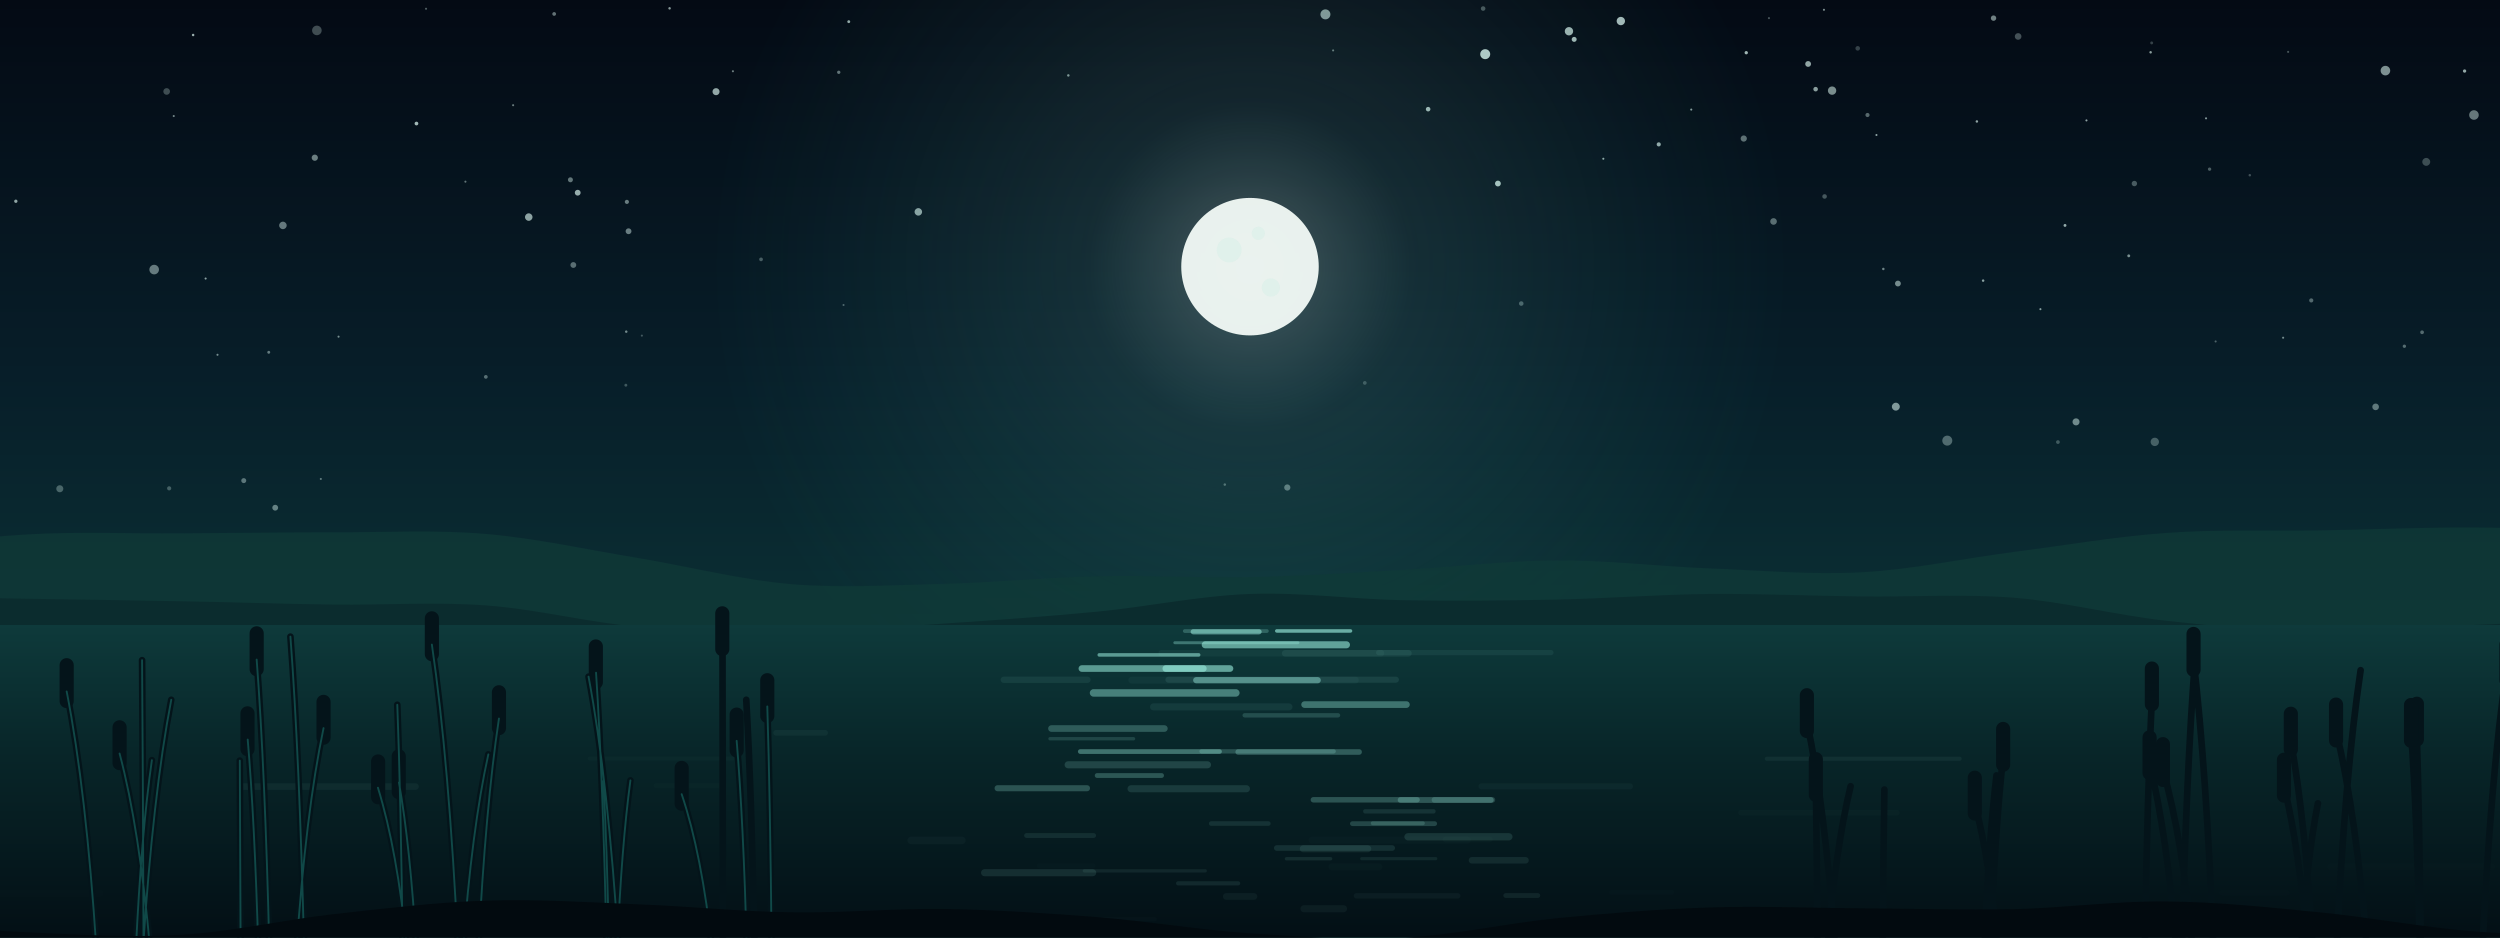
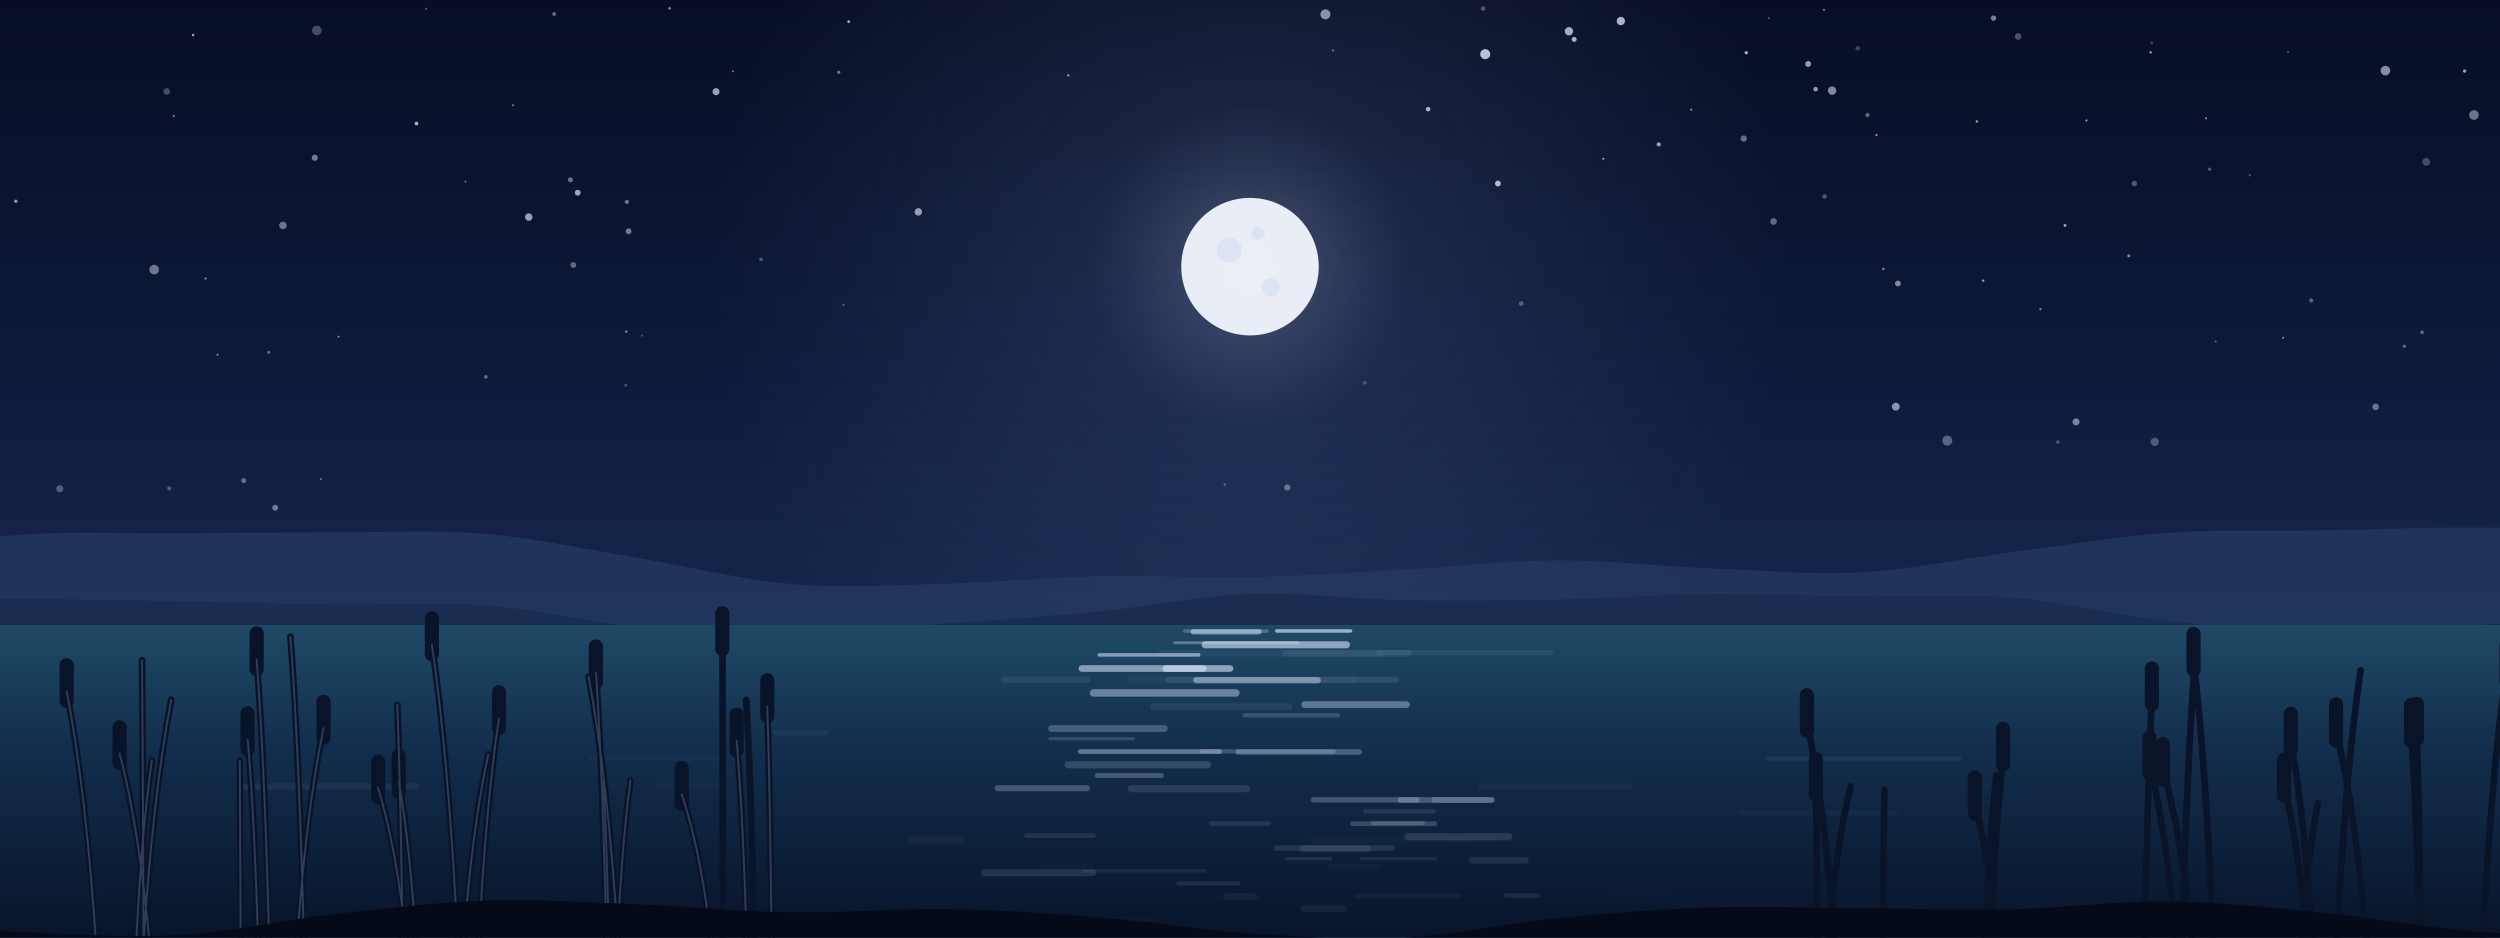
<svg xmlns="http://www.w3.org/2000/svg" viewBox="0 0 1200 450" width="1200" height="450" preserveAspectRatio="xMidYMid slice">
  <defs>
    <linearGradient id="g1" x1="0" y1="0" x2="0" y2="450" gradientUnits="userSpaceOnUse">
-       <stop offset="0" stop-color="#040A14" />
-       <stop offset="0.4" stop-color="#071E29" />
-       <stop offset="0.74" stop-color="#0C3437" />
-       <stop offset="1" stop-color="#134745" />
+       <stop offset="0" stop-color="#070E24" />
+       <stop offset="0.4" stop-color="#0E1A3C" />
+       <stop offset="0.74" stop-color="#182A50" />
+       <stop offset="1" stop-color="#22385E" />
    </linearGradient>
    <radialGradient id="g2" cx="600" cy="128" r="260" gradientUnits="userSpaceOnUse">
-       <stop offset="0" stop-color="#E8FBF5" stop-opacity="0.3" />
-       <stop offset="0.3" stop-color="#8FE0D0" stop-opacity="0.11" />
-       <stop offset="1" stop-color="#2DD4BF" stop-opacity="0" />
+       <stop offset="0" stop-color="#DCE8FF" stop-opacity="0.3" />
+       <stop offset="0.3" stop-color="#9AB0E8" stop-opacity="0.11" />
+       <stop offset="1" stop-color="#9AB0E8" stop-opacity="0" />
    </radialGradient>
    <linearGradient id="g3" x1="0" y1="300" x2="0" y2="450" gradientUnits="userSpaceOnUse">
-       <stop offset="0" stop-color="#0E3A3B" />
-       <stop offset="0.4" stop-color="#082629" />
-       <stop offset="1" stop-color="#030F15" />
+       <stop offset="0" stop-color="#1E4A66" />
+       <stop offset="0.4" stop-color="#122E4C" />
+       <stop offset="1" stop-color="#08142A" />
    </linearGradient>
  </defs>
  <rect width="1200" height="450" fill="url(#g1)" />
-   <g fill="#DDF7F1">
+   <g fill="#EAF0FF">
    <circle cx="28.7" cy="234.6" r="1.7" opacity="0.302" />
    <circle cx="321.4" cy="4" r="0.6" opacity="0.606" />
    <circle cx="92.7" cy="16.8" r="0.6" opacity="0.698" />
    <circle cx="74" cy="129.4" r="2.3" opacity="0.443" />
    <circle cx="587.9" cy="232.6" r="0.6" opacity="0.333" />
    <circle cx="266" cy="6.7" r="0.9" opacity="0.44" />
    <circle cx="796.2" cy="69.3" r="1" opacity="0.659" />
    <circle cx="253.8" cy="104.2" r="1.8" opacity="0.628" />
    <circle cx="875.5" cy="4.7" r="0.5" opacity="0.556" />
    <circle cx="83.4" cy="55.7" r="0.5" opacity="0.506" />
    <circle cx="910" cy="195.2" r="1.9" opacity="0.565" />
    <circle cx="-11.2" cy="47.5" r="1.9" opacity="0.481" />
    <circle cx="1034.3" cy="212.1" r="2" opacity="0.29" />
    <circle cx="402.6" cy="34.7" r="0.8" opacity="0.431" />
    <circle cx="1021.8" cy="122.8" r="0.7" opacity="0.537" />
    <circle cx="867.9" cy="30.7" r="1.4" opacity="0.648" />
    <circle cx="719" cy="88.1" r="1.4" opacity="0.761" />
    <circle cx="1098.3" cy="24.9" r="0.5" opacity="0.317" />
    <circle cx="1145" cy="33.9" r="2.3" opacity="0.556" />
    <circle cx="1032.8" cy="20.6" r="0.7" opacity="0.228" />
    <circle cx="98.7" cy="133.7" r="0.5" opacity="0.623" />
    <circle cx="223.4" cy="87.2" r="0.5" opacity="0.429" />
    <circle cx="1164.6" cy="77.7" r="1.9" opacity="0.26" />
    <circle cx="300.4" cy="184.9" r="0.7" opacity="0.268" />
    <circle cx="1001.5" cy="57.8" r="0.5" opacity="0.639" />
    <circle cx="1140.3" cy="195.3" r="1.6" opacity="0.414" />
    <circle cx="104.4" cy="170.3" r="0.5" opacity="0.516" />
    <circle cx="301.7" cy="111" r="1.4" opacity="0.464" />
    <circle cx="117" cy="230.7" r="1.2" opacity="0.393" />
    <circle cx="1095.9" cy="162.1" r="0.5" opacity="0.52" />
    <circle cx="900.7" cy="64.8" r="0.5" opacity="0.61" />
    <circle cx="837" cy="66.5" r="1.5" opacity="0.413" />
    <circle cx="811.8" cy="52.6" r="0.5" opacity="0.6" />
    <circle cx="896.4" cy="55.2" r="1" opacity="0.386" />
    <circle cx="979.4" cy="148.4" r="0.5" opacity="0.605" />
    <circle cx="275.2" cy="127.2" r="1.4" opacity="0.385" />
    <circle cx="246.3" cy="50.5" r="0.5" opacity="0.469" />
    <circle cx="891.7" cy="23.2" r="1.1" opacity="0.227" />
    <circle cx="948.9" cy="58.3" r="0.6" opacity="0.639" />
    <circle cx="730.2" cy="145.7" r="1.1" opacity="0.309" />
    <circle cx="875.8" cy="94.3" r="1.1" opacity="0.296" />
    <circle cx="440.8" cy="101.7" r="1.8" opacity="0.62" />
    <circle cx="851.3" cy="106.3" r="1.6" opacity="0.386" />
    <circle cx="132.1" cy="243.7" r="1.4" opacity="0.435" />
    <circle cx="162.5" cy="161.6" r="0.5" opacity="0.516" />
    <circle cx="273.8" cy="86.3" r="1.2" opacity="0.433" />
    <circle cx="755.6" cy="18.9" r="1.2" opacity="0.726" />
    <circle cx="1109.4" cy="144.2" r="1" opacity="0.356" />
    <circle cx="308.1" cy="161.1" r="0.5" opacity="0.279" />
    <circle cx="512.8" cy="36.2" r="0.6" opacity="0.563" />
    <circle cx="778" cy="10.1" r="2" opacity="0.734" />
    <circle cx="849.1" cy="8.7" r="0.5" opacity="0.317" />
    <circle cx="711.9" cy="4.1" r="1.1" opacity="0.307" />
    <circle cx="685.5" cy="52.4" r="1.1" opacity="0.706" />
    <circle cx="934.7" cy="211.5" r="2.4" opacity="0.342" />
    <circle cx="911" cy="136.1" r="1.4" opacity="0.518" />
    <circle cx="233.2" cy="180.9" r="0.9" opacity="0.373" />
    <circle cx="1205.2" cy="226.9" r="0.6" opacity="0.279" />
    <circle cx="956.9" cy="8.7" r="1.3" opacity="0.499" />
    <circle cx="1024.5" cy="88.1" r="1.3" opacity="0.313" />
    <circle cx="904" cy="129.1" r="0.6" opacity="0.488" />
    <circle cx="300.9" cy="96.9" r="1" opacity="0.463" />
    <circle cx="951.9" cy="134.7" r="0.6" opacity="0.614" />
    <circle cx="753.1" cy="15" r="2" opacity="0.706" />
    <circle cx="343.7" cy="44" r="1.7" opacity="0.655" />
    <circle cx="365.3" cy="124.5" r="0.9" opacity="0.303" />
    <circle cx="1058.9" cy="56.8" r="0.5" opacity="0.583" />
    <circle cx="968.7" cy="17.5" r="1.6" opacity="0.296" />
    <circle cx="1162.6" cy="159.5" r="0.9" opacity="0.359" />
    <circle cx="871.5" cy="42.8" r="1.1" opacity="0.616" />
    <circle cx="769.6" cy="76.2" r="0.5" opacity="0.658" />
    <circle cx="655.1" cy="183.8" r="0.9" opacity="0.228" />
    <circle cx="154" cy="229.9" r="0.5" opacity="0.407" />
    <circle cx="407.4" cy="10.4" r="0.7" opacity="0.662" />
    <circle cx="712.9" cy="26" r="2.4" opacity="0.797" />
    <circle cx="991.2" cy="108.2" r="0.7" opacity="0.661" />
    <circle cx="80" cy="43.9" r="1.6" opacity="0.266" />
    <circle cx="1060.6" cy="81.2" r="0.8" opacity="0.332" />
    <circle cx="277.3" cy="92.5" r="1.4" opacity="0.668" />
    <circle cx="1154.1" cy="166.2" r="0.8" opacity="0.371" />
    <circle cx="617.9" cy="234" r="1.5" opacity="0.382" />
    <circle cx="1032.3" cy="25.1" r="0.6" opacity="0.619" />
    <circle cx="151.1" cy="75.7" r="1.5" opacity="0.469" />
    <circle cx="404.9" cy="146.4" r="0.5" opacity="0.328" />
    <circle cx="1063.5" cy="163.9" r="0.5" opacity="0.327" />
    <circle cx="838.2" cy="25.3" r="0.8" opacity="0.721" />
    <circle cx="204.5" cy="4.2" r="0.5" opacity="0.354" />
    <circle cx="152.1" cy="14.6" r="2.3" opacity="0.275" />
    <circle cx="639.9" cy="24.2" r="0.5" opacity="0.447" />
    <circle cx="300.6" cy="159.2" r="0.6" opacity="0.497" />
    <circle cx="879.4" cy="43.5" r="2" opacity="0.542" />
    <circle cx="996.5" cy="202.5" r="1.7" opacity="0.489" />
    <circle cx="1187.5" cy="55.2" r="2.3" opacity="0.447" />
    <circle cx="199.9" cy="59.3" r="0.9" opacity="0.729" />
    <circle cx="7.6" cy="96.6" r="0.8" opacity="0.646" />
    <circle cx="129" cy="169.1" r="0.7" opacity="0.434" />
    <circle cx="636.2" cy="6.9" r="2.4" opacity="0.573" />
    <circle cx="1079.9" cy="84.1" r="0.6" opacity="0.266" />
    <circle cx="81.2" cy="234.4" r="1" opacity="0.283" />
    <circle cx="1183" cy="34.1" r="0.8" opacity="0.661" />
    <circle cx="135.8" cy="108.2" r="1.8" opacity="0.439" />
    <circle cx="351.8" cy="34.2" r="0.5" opacity="0.482" />
    <circle cx="987.8" cy="212.2" r="0.9" opacity="0.264" />
  </g>
  <rect width="1200" height="450" fill="url(#g2)" />
-   <circle cx="600" cy="128" r="33" fill="#F4FCF8" opacity="0.94" />
-   <g fill="#CFEDE4" opacity="0.35">
+   <circle cx="600" cy="128" r="33" fill="#F4F8FF" opacity="0.94" />
+   <g fill="#C4D4EE" opacity="0.35">
    <circle cx="590" cy="120" r="6" />
    <circle cx="610" cy="138" r="4.4" />
    <circle cx="604" cy="112" r="3.2" />
  </g>
-   <path d="M-60 264.2C-47.8 262.9 -11.1 257.8 13.3 256.5C37.8 255.1 62.2 256.2 86.7 256C111.1 255.9 135.6 255.5 160 255.5C184.4 255.6 208.9 254.2 233.3 256.3C257.8 258.4 282.2 263.9 306.7 267.9C331.1 272 355.6 278.3 380 280.4C404.4 282.4 428.9 280.8 453.3 280.2C477.8 279.6 502.2 277.1 526.7 276.6C551.1 276 575.6 277.5 600 277C624.4 276.5 648.9 274.9 673.3 273.5C697.8 272.2 722.2 269.1 746.7 269C771.1 268.8 795.6 271.8 820 272.8C844.4 273.7 868.9 276 893.3 274.7C917.8 273.4 942.2 268.1 966.7 264.9C991.1 261.8 1015.6 257.5 1040 255.8C1064.4 254 1088.9 255 1113.3 254.6C1137.8 254.2 1162.2 253.1 1186.7 253.2C1211.1 253.3 1247.8 254.8 1260 255.1L1260 490L-60 490Z" fill="#0F3937" opacity="0.75" />
-   <path d="M-60 286.1C-47.8 286.3 -11.1 287 13.3 287.4C37.8 287.8 62.2 288.1 86.7 288.6C111.1 289 135.6 289.9 160 290.2C184.4 290.5 208.9 288.8 233.3 290.6C257.8 292.4 282.2 298.8 306.7 300.9C331.1 303 355.6 303.5 380 303.3C404.4 303 428.9 301 453.3 299.3C477.8 297.7 502.2 295.9 526.7 293.6C551.1 291.2 575.6 286 600 285.1C624.4 284.2 648.9 287.6 673.3 288.1C697.8 288.5 722.2 288.3 746.7 287.8C771.1 287.3 795.6 285.4 820 285.1C844.4 284.9 868.9 286 893.3 286.3C917.8 286.6 942.2 285 966.7 286.9C991.1 288.9 1015.6 295.3 1040 298C1064.4 300.7 1088.9 302.9 1113.3 303.2C1137.8 303.5 1162.2 301.1 1186.7 300C1211.1 299 1247.8 297.4 1260 296.9L1260 490L-60 490Z" fill="#0B2C2E" />
+   <path d="M-60 264.2C-47.8 262.9 -11.1 257.8 13.3 256.5C37.8 255.1 62.2 256.2 86.7 256C111.1 255.9 135.6 255.5 160 255.5C184.4 255.6 208.9 254.2 233.3 256.3C257.8 258.4 282.2 263.9 306.7 267.9C331.1 272 355.6 278.3 380 280.4C404.4 282.4 428.9 280.8 453.3 280.2C477.8 279.6 502.2 277.1 526.7 276.6C551.1 276 575.6 277.5 600 277C624.4 276.5 648.9 274.9 673.3 273.5C697.8 272.2 722.2 269.1 746.7 269C771.1 268.8 795.6 271.8 820 272.8C844.4 273.7 868.9 276 893.3 274.7C917.8 273.4 942.2 268.1 966.7 264.9C991.1 261.8 1015.6 257.5 1040 255.8C1064.4 254 1088.9 255 1113.3 254.6C1137.8 254.2 1162.2 253.1 1186.7 253.2C1211.1 253.3 1247.8 254.8 1260 255.1L1260 490L-60 490Z" fill="#243A62" opacity="0.75" />
+   <path d="M-60 286.1C-47.8 286.3 -11.1 287 13.3 287.4C37.8 287.8 62.2 288.1 86.7 288.6C111.1 289 135.6 289.9 160 290.2C184.4 290.5 208.9 288.8 233.3 290.6C257.8 292.4 282.2 298.8 306.7 300.9C331.1 303 355.6 303.5 380 303.3C404.4 303 428.9 301 453.3 299.3C477.8 297.7 502.2 295.9 526.7 293.6C551.1 291.2 575.6 286 600 285.1C624.4 284.2 648.9 287.6 673.3 288.1C697.8 288.5 722.2 288.3 746.7 287.8C771.1 287.3 795.6 285.4 820 285.1C844.4 284.9 868.9 286 893.3 286.3C917.8 286.6 942.2 285 966.7 286.9C991.1 288.9 1015.6 295.3 1040 298C1064.4 300.7 1088.9 302.9 1113.3 303.2C1137.8 303.5 1162.2 301.1 1186.7 300C1211.1 299 1247.8 297.4 1260 296.9L1260 490L-60 490Z" fill="#1A2C50" />
  <rect x="0" y="300" width="1200" height="150" fill="url(#g3)" />
-   <g fill="#9BEEDF">
+   <g fill="#DCE8FF">
    <rect x="571.5" y="302" width="34.1" height="2.5" rx="1.3" opacity="0.524" />
    <rect x="612" y="302" width="37.1" height="1.7" rx="0.9" opacity="0.644" />
    <rect x="567.8" y="302" width="41.2" height="1.8" rx="0.9" opacity="0.239" />
    <rect x="563.2" y="307.8" width="60.5" height="1.4" rx="0.7" opacity="0.344" />
    <rect x="576.8" y="307.8" width="71.2" height="3.4" rx="1.7" opacity="0.585" />
    <rect x="526.8" y="313.5" width="49.4" height="1.7" rx="0.8" opacity="0.549" />
    <rect x="517.7" y="319.3" width="61.5" height="3.2" rx="1.6" opacity="0.549" />
    <rect x="558" y="319.3" width="34" height="3.2" rx="1.6" opacity="0.594" />
    <rect x="572.7" y="325" width="61.3" height="3" rx="1.5" opacity="0.442" />
    <rect x="523.1" y="330.8" width="71.9" height="3.6" rx="1.8" opacity="0.421" />
    <rect x="624.6" y="336.6" width="52.1" height="3.2" rx="1.6" opacity="0.36" />
    <rect x="596.4" y="342.3" width="46.9" height="2.1" rx="1.1" opacity="0.179" />
    <rect x="503.1" y="348.1" width="57.4" height="3.2" rx="1.6" opacity="0.25" />
    <rect x="503.2" y="353.8" width="41.7" height="1.6" rx="0.8" opacity="0.156" />
    <rect x="517.4" y="359.6" width="69.1" height="2.3" rx="1.2" opacity="0.373" />
    <rect x="593" y="359.6" width="60.7" height="2.7" rx="1.3" opacity="0.271" />
    <rect x="575.7" y="359.6" width="65.5" height="2.1" rx="1.1" opacity="0.215" />
    <rect x="511" y="365.4" width="70.3" height="3.4" rx="1.7" opacity="0.167" />
    <rect x="525.5" y="371.1" width="33.2" height="2.3" rx="1.1" opacity="0.253" />
    <rect x="477.4" y="376.9" width="45.8" height="2.9" rx="1.4" opacity="0.246" />
    <rect x="541.2" y="376.9" width="58.8" height="3.4" rx="1.7" opacity="0.122" />
    <rect x="670.9" y="382.6" width="46.1" height="2.8" rx="1.4" opacity="0.258" />
    <rect x="629.1" y="382.6" width="52.4" height="2.6" rx="1.3" opacity="0.247" />
    <rect x="687.2" y="382.6" width="30.5" height="2.7" rx="1.3" opacity="0.181" />
    <rect x="654.3" y="388.4" width="34.8" height="2.1" rx="1" opacity="0.104" />
    <rect x="658" y="394.2" width="25.9" height="1.9" rx="0.9" opacity="0.174" />
    <rect x="580.3" y="394.2" width="29.6" height="2.2" rx="1.1" opacity="0.103" />
    <rect x="648" y="394.2" width="41.8" height="2.3" rx="1.2" opacity="0.199" />
    <rect x="491.6" y="399.9" width="34.5" height="2.3" rx="1.2" opacity="0.091" />
    <rect x="674.1" y="399.9" width="51.9" height="3.5" rx="1.8" opacity="0.127" />
    <rect x="611.5" y="405.7" width="58.1" height="2.7" rx="1.4" opacity="0.108" />
    <rect x="623.9" y="405.7" width="34.3" height="3.4" rx="1.7" opacity="0.093" />
    <rect x="616.7" y="411.4" width="22.8" height="1.6" rx="0.8" opacity="0.095" />
    <rect x="652.9" y="411.4" width="37" height="1.5" rx="0.7" opacity="0.079" />
    <rect x="705" y="411.4" width="28.8" height="3.1" rx="1.5" opacity="0.09" />
    <rect x="519.7" y="417.2" width="59.6" height="1.6" rx="0.8" opacity="0.075" />
    <rect x="470.9" y="417.2" width="55.3" height="3.4" rx="1.7" opacity="0.112" />
    <rect x="564.5" y="423" width="30.8" height="2" rx="1" opacity="0.092" />
    <rect x="721.6" y="428.7" width="17.7" height="2.3" rx="1.2" opacity="0.08" />
    <rect x="587" y="428.7" width="16.5" height="3.2" rx="1.6" opacity="0.052" />
    <rect x="649.8" y="428.7" width="51.2" height="2.6" rx="1.3" opacity="0.044" />
    <rect x="624.2" y="434.5" width="22.4" height="3.4" rx="1.7" opacity="0.054" />
    <rect x="434.5" y="440.2" width="51.5" height="1.5" rx="0.7" opacity="0.011" />
    <rect x="508.5" y="440.2" width="46.8" height="2" rx="1" opacity="0.012" />
    <rect x="556.9" y="446" width="30.7" height="2.3" rx="1.1" opacity="0" />
  </g>
-   <g fill="#9BEEDF">
+   <g fill="#DCE8FF">
    <rect x="556.1" y="312" width="108.3" height="3.1" rx="1.5" opacity="0.047" />
    <rect x="615.3" y="312" width="62.3" height="3.2" rx="1.6" opacity="0.075" />
    <rect x="660.5" y="312" width="85.2" height="2.5" rx="1.3" opacity="0.07" />
    <rect x="559.4" y="324.8" width="112.1" height="2.9" rx="1.5" opacity="0.097" />
    <rect x="541.6" y="324.8" width="110.6" height="3.3" rx="1.7" opacity="0.041" />
    <rect x="480.3" y="324.8" width="43.2" height="3" rx="1.5" opacity="0.077" />
    <rect x="552" y="337.6" width="68.4" height="3.4" rx="1.7" opacity="0.071" />
    <rect x="371.2" y="350.4" width="26.2" height="2.7" rx="1.3" opacity="0.048" />
    <rect x="282.1" y="363.2" width="70.5" height="1.8" rx="0.9" opacity="0.022" />
    <rect x="847.1" y="363.2" width="94.5" height="2" rx="1" opacity="0.058" />
    <rect x="709.7" y="376" width="74.1" height="2.9" rx="1.4" opacity="0.036" />
    <rect x="114.6" y="376" width="86.4" height="3.1" rx="1.5" opacity="0.052" />
    <rect x="313.8" y="376" width="34.7" height="2.3" rx="1.2" opacity="0.019" />
    <rect x="834.4" y="388.8" width="77.4" height="2.6" rx="1.3" opacity="0.02" />
    <rect x="435.6" y="401.6" width="27.9" height="3.6" rx="1.8" opacity="0.032" />
    <rect x="692.5" y="401.6" width="23.9" height="2.7" rx="1.4" opacity="0.016" />
    <rect x="628.1" y="401.6" width="77.9" height="3.4" rx="1.7" opacity="0.014" />
    <rect x="637.7" y="414.4" width="25.8" height="3.4" rx="1.7" opacity="0.018" />
    <rect x="497.6" y="414.4" width="28.2" height="2.4" rx="1.2" opacity="0.01" />
    <rect x="1117.1" y="414.4" width="80.5" height="3.3" rx="1.6" opacity="0.007" />
    <rect x="-17.3" y="427.2" width="67" height="3.3" rx="1.7" opacity="0.004" />
    <rect x="772.4" y="427.2" width="31.2" height="2.2" rx="1.1" opacity="0.009" />
    <rect x="1065.2" y="427.2" width="33.9" height="2.7" rx="1.4" opacity="0.004" />
    <rect x="342.6" y="440" width="67.6" height="2.8" rx="1.4" opacity="0" />
    <rect x="444.8" y="440" width="30.5" height="1.8" rx="0.9" opacity="0" />
  </g>
-   <g fill="none" stroke="#04141A" stroke-width="3.2" stroke-linecap="round">
+   <g fill="none" stroke="#0A1428" stroke-width="3.2" stroke-linecap="round">
    <path d="M72.1 456q-5.2 -58.5 -14.7 -94.3M68.6 456q4.8 -74.4 13.6 -120.1M46.3 456q-5 -76.9 -14.3 -124.1M65.2 456q2.7 -56.5 7.7 -91.1M68.9 456q-0.3 -86.2 -0.7 -139.1M146 456q-2.3 -93.2 -6.6 -150.4M124 456q-1.8 -62.6 -5.1 -101M115.5 456q-0.2 -56.4 -0.4 -90.9M142.3 456q4.5 -66 13 -106.5M129.3 456q-2.1 -86.4 -6.1 -139.4M222.2 456q4.3 -58.2 12.2 -93.9M229.6 456q3.5 -68.9 9.9 -111.1M193.3 456q-0.9 -72.9 -2.6 -117.7M219.9 456q-4.4 -90.9 -12.6 -146.6M199.9 456q-3 -49.9 -8.4 -80.4M195.5 456q-4.9 -48.3 -14.1 -77.9M291.2 456q-1.8 -82.5 -5.1 -133.1M296.2 456q2.2 -50.5 6.4 -81.4M292.3 456q-0.9 -50.3 -2.7 -81.1M297 456q-5.1 -81.3 -14.5 -131.2M370.4 456q-0.7 -72.5 -2.1 -116.9M358.5 456q-1.7 -62.3 -4.9 -100.4M341.9 456q-5.1 -46.4 -14.7 -74.8M347 456q-0.1 -92.4 -0.2 -149M362.2 456q-1.4 -74.5 -4 -120.1M872.4 456q-0.3 -49 -0.8 -79M903.7 456q0.3 -47.7 0.8 -77M877.1 456q3.9 -48.7 11.2 -78.6M880.9 456q-4.8 -68 -13.6 -109.7M952.5 456q2 -52 5.8 -83.8M955.4 456q2.2 -58 6.2 -93.5M958.9 456q-3.8 -43.5 -11 -70.1M1052.6 456q-5 -53.5 -14.3 -86.2M1047.3 456q2.2 -85.5 6.2 -137.8M1029.5 456q1.2 -76 3.5 -122.5M1062.5 456q-3.4 -86.3 -9.6 -139.1M1044.7 456q-4.5 -55.5 -12.9 -89.5M1136.2 456q-5.2 -65.2 -14.9 -105.2M1104.5 456q2.8 -43.7 8.1 -70.4M1110.2 456q-3.7 -62.5 -10.7 -100.8M1107.7 456q-4 -48.8 -11.4 -78.7M1121.5 456q4 -83.3 11.6 -134.3M1162 456q-0.7 -65.5 -2 -105.6M1191.5 456q4.1 -83.1 11.6 -134M1161.6 456q-1.5 -65.1 -4.3 -105" />
  </g>
-   <g fill="#04141A">
+   <g fill="#0A1428">
    <rect x="54" y="345.7" width="6.8" height="24" rx="3.4" />
    <rect x="28.6" y="315.9" width="6.8" height="24" rx="3.4" />
    <rect x="115.4" y="339" width="6.8" height="24" rx="3.4" />
    <rect x="151.9" y="333.5" width="6.8" height="24" rx="3.4" />
    <rect x="119.8" y="300.6" width="6.8" height="24" rx="3.4" />
    <rect x="236.1" y="328.9" width="6.8" height="24" rx="3.4" />
    <rect x="203.9" y="293.4" width="6.8" height="24" rx="3.4" />
    <rect x="188" y="359.6" width="6.8" height="24" rx="3.4" />
    <rect x="178.1" y="362.1" width="6.8" height="24" rx="3.4" />
    <rect x="282.6" y="306.9" width="6.8" height="24" rx="3.4" />
    <rect x="364.9" y="323.1" width="6.8" height="24" rx="3.4" />
    <rect x="350.2" y="339.6" width="6.8" height="24" rx="3.4" />
    <rect x="323.8" y="365.2" width="6.8" height="24" rx="3.4" />
    <rect x="343.3" y="291" width="6.8" height="24" rx="3.4" />
    <rect x="868.2" y="361" width="6.8" height="24" rx="3.4" />
    <rect x="863.9" y="330.3" width="6.8" height="24" rx="3.4" />
    <rect x="958.1" y="346.5" width="6.8" height="24" rx="3.4" />
    <rect x="944.5" y="369.9" width="6.8" height="24" rx="3.4" />
    <rect x="1034.8" y="353.8" width="6.8" height="24" rx="3.4" />
    <rect x="1029.5" y="317.5" width="6.8" height="24" rx="3.4" />
    <rect x="1049.5" y="300.9" width="6.8" height="24" rx="3.4" />
    <rect x="1028.4" y="350.5" width="6.8" height="24" rx="3.4" />
    <rect x="1117.9" y="334.8" width="6.8" height="24" rx="3.4" />
    <rect x="1096.2" y="339.2" width="6.8" height="24" rx="3.4" />
    <rect x="1092.9" y="361.3" width="6.8" height="24" rx="3.4" />
    <rect x="1156.7" y="334.4" width="6.8" height="24" rx="3.4" />
    <rect x="1199.7" y="306" width="6.8" height="24" rx="3.4" />
    <rect x="1153.9" y="335" width="6.8" height="24" rx="3.4" />
  </g>
-   <g fill="none" stroke="#2DD4BF" stroke-width="0.9" stroke-linecap="round" opacity="0.28">
+   <g fill="none" stroke="#8FA8D8" stroke-width="0.9" stroke-linecap="round" opacity="0.28">
    <path d="M72.1 456q-5.2 -58.5 -14.7 -94.3M68.6 456q4.8 -74.4 13.6 -120.1M46.3 456q-5 -76.9 -14.3 -124.1M65.2 456q2.7 -56.5 7.7 -91.1M68.9 456q-0.3 -86.2 -0.7 -139.1M146 456q-2.3 -93.2 -6.6 -150.4M124 456q-1.8 -62.6 -5.1 -101M115.5 456q-0.2 -56.4 -0.4 -90.9M142.3 456q4.5 -66 13 -106.5M129.3 456q-2.1 -86.4 -6.1 -139.4M222.2 456q4.3 -58.2 12.2 -93.9M229.6 456q3.5 -68.9 9.9 -111.1M193.3 456q-0.9 -72.9 -2.6 -117.7M219.9 456q-4.4 -90.9 -12.6 -146.6M199.9 456q-3 -49.9 -8.4 -80.4M195.5 456q-4.9 -48.3 -14.1 -77.9M291.2 456q-1.8 -82.5 -5.1 -133.1M296.2 456q2.2 -50.5 6.4 -81.4M292.3 456q-0.9 -50.3 -2.7 -81.1M297 456q-5.1 -81.3 -14.5 -131.2M370.4 456q-0.7 -72.5 -2.1 -116.9M358.5 456q-1.7 -62.3 -4.9 -100.4M341.9 456q-5.1 -46.4 -14.7 -74.8" />
  </g>
-   <path d="M-60 442.2C-47.8 443.1 -11.1 446.4 13.3 447.5C37.8 448.6 62.2 450.2 86.7 448.7C111.1 447.3 135.6 441.6 160 438.8C184.4 436.1 208.9 433.1 233.3 432.3C257.8 431.5 282.2 433.1 306.7 434.1C331.1 435 355.6 437.6 380 437.9C404.4 438.3 428.9 436 453.3 436.3C477.8 436.7 502.2 438.3 526.7 440.2C551.1 442.2 575.6 446.3 600 448C624.4 449.6 648.9 451.3 673.3 450.1C697.8 448.9 722.2 443.3 746.7 440.8C771.1 438.4 795.6 436.4 820 435.6C844.4 434.8 868.9 435.8 893.3 436C917.8 436.1 942.2 436.9 966.7 436.4C991.1 435.8 1015.6 432.4 1040 432.7C1064.4 432.9 1088.9 435.5 1113.3 437.9C1137.8 440.3 1162.2 445 1186.7 447C1211.1 449 1247.8 449.5 1260 450L1260 490L-60 490Z" fill="#020A0F" />
+   <path d="M-60 442.2C-47.8 443.1 -11.1 446.4 13.3 447.5C37.8 448.6 62.2 450.2 86.7 448.7C111.1 447.3 135.6 441.6 160 438.8C184.4 436.1 208.9 433.1 233.3 432.3C257.8 431.5 282.2 433.1 306.7 434.1C331.1 435 355.6 437.6 380 437.9C404.4 438.3 428.9 436 453.3 436.3C477.8 436.7 502.2 438.3 526.7 440.2C551.1 442.2 575.6 446.3 600 448C624.4 449.6 648.9 451.3 673.3 450.1C697.8 448.9 722.2 443.3 746.7 440.8C771.1 438.4 795.6 436.4 820 435.6C844.4 434.8 868.9 435.8 893.3 436C917.8 436.1 942.2 436.9 966.7 436.4C991.1 435.8 1015.6 432.4 1040 432.7C1064.4 432.9 1088.9 435.5 1113.3 437.9C1137.8 440.3 1162.2 445 1186.7 447C1211.1 449 1247.8 449.5 1260 450L1260 490L-60 490Z" fill="#050A18" />
</svg>
